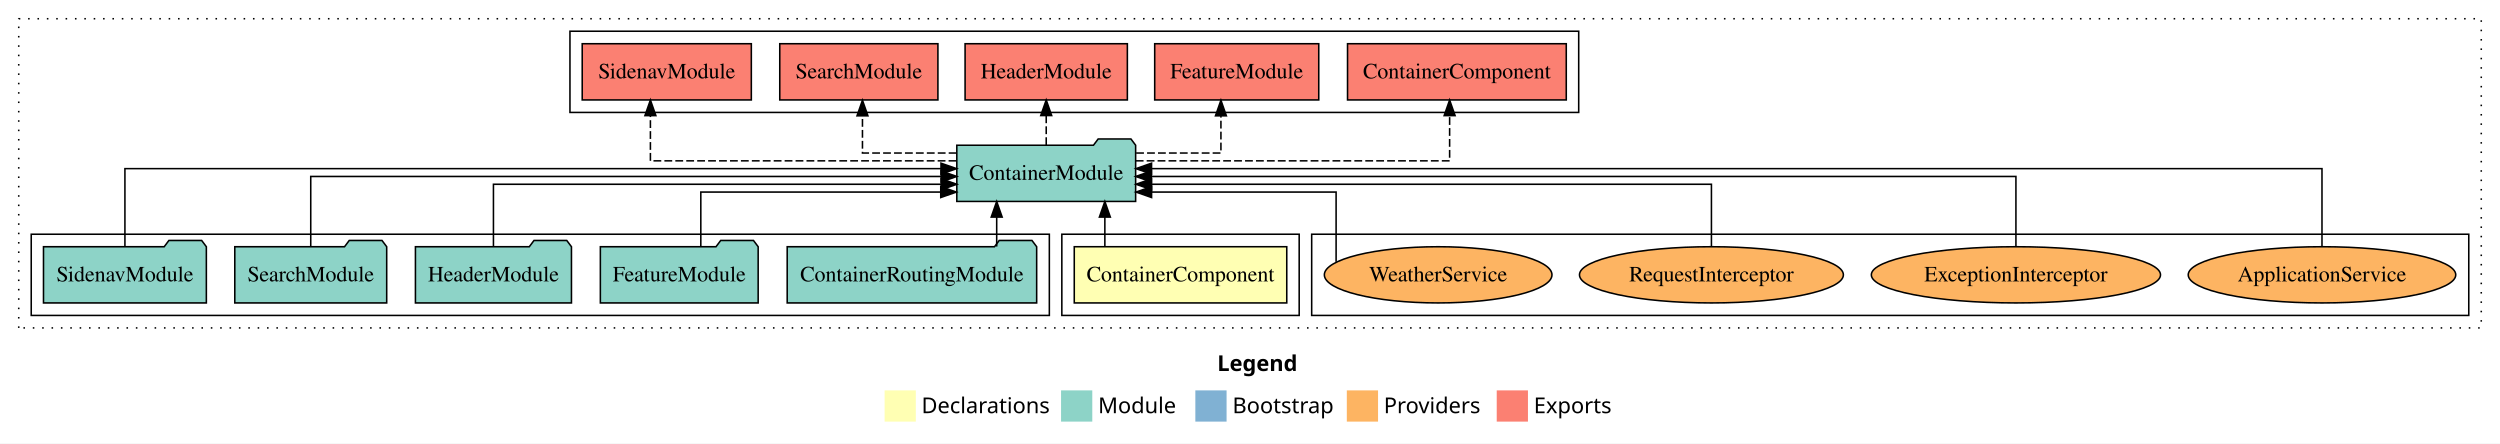
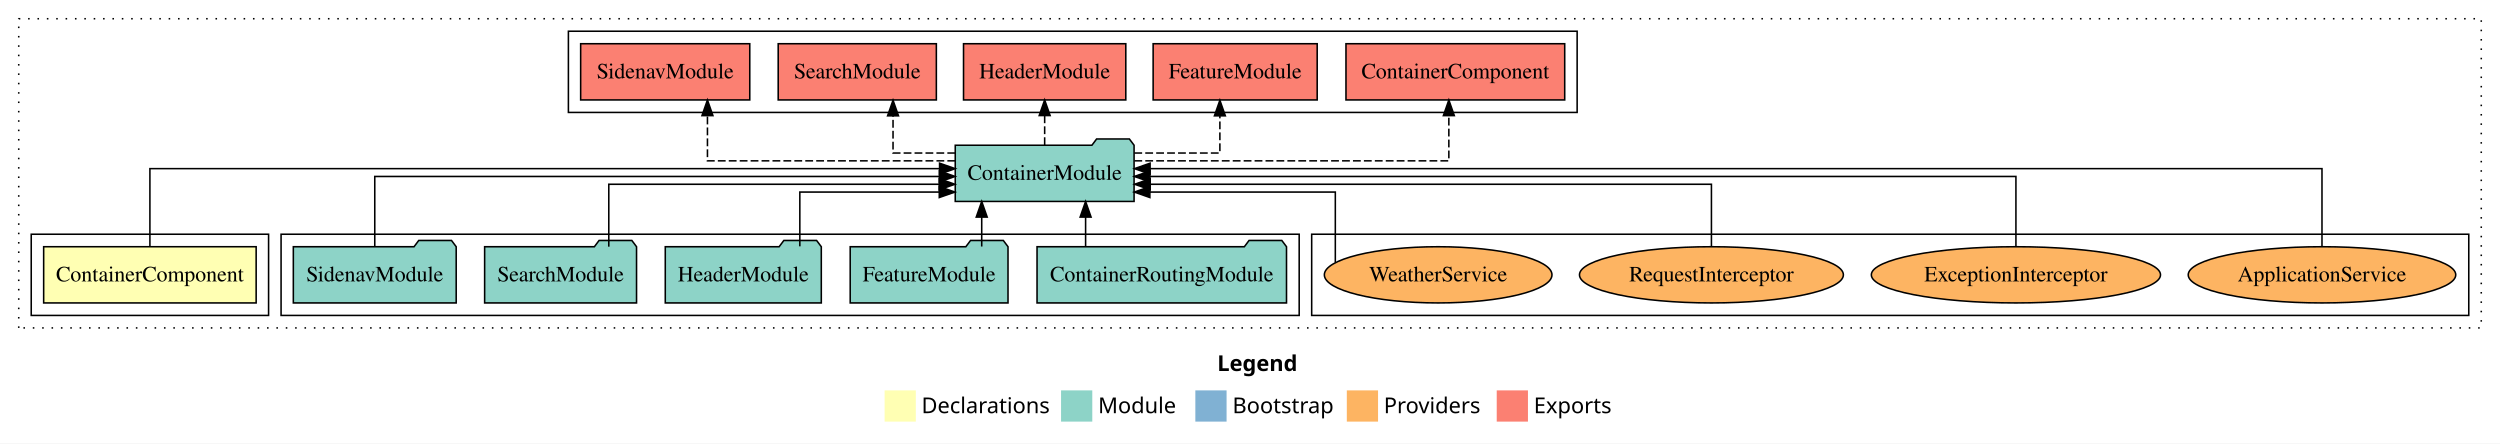
<svg xmlns="http://www.w3.org/2000/svg" width="1601pt" height="284pt" viewBox="0.00 0.00 1601.00 284.00">
  <g id="graph0" class="graph" transform="scale(1 1) rotate(0) translate(4 280)">
    <polygon fill="white" stroke="transparent" points="-4,4 -4,-280 1597,-280 1597,4 -4,4" />
    <text text-anchor="start" x="775.51" y="-42.4" font-family="sans-serif" font-weight="bold" font-size="14.00">Legend</text>
    <polygon fill="#ffffb3" stroke="transparent" points="562.5,-10 562.5,-30 582.5,-30 582.5,-10 562.5,-10" />
    <text text-anchor="start" x="586.13" y="-15.4" font-family="sans-serif" font-size="14.00">  Declarations</text>
    <polygon fill="#8dd3c7" stroke="transparent" points="675.5,-10 675.5,-30 695.5,-30 695.5,-10 675.5,-10" />
    <text text-anchor="start" x="699.23" y="-15.4" font-family="sans-serif" font-size="14.00">  Module</text>
    <polygon fill="#80b1d3" stroke="transparent" points="761.5,-10 761.5,-30 781.5,-30 781.5,-10 761.5,-10" />
    <text text-anchor="start" x="785.28" y="-15.4" font-family="sans-serif" font-size="14.00">  Bootstrap</text>
    <polygon fill="#fdb462" stroke="transparent" points="858.5,-10 858.5,-30 878.5,-30 878.5,-10 858.5,-10" />
    <text text-anchor="start" x="882.17" y="-15.4" font-family="sans-serif" font-size="14.00">  Providers</text>
    <polygon fill="#fb8072" stroke="transparent" points="954.5,-10 954.5,-30 974.5,-30 974.5,-10 954.5,-10" />
    <text text-anchor="start" x="978.23" y="-15.4" font-family="sans-serif" font-size="14.00">  Exports</text>
    <g id="clust1" class="cluster">
      <polygon fill="none" stroke="black" stroke-dasharray="1,5" points="8,-70 8,-268 1585,-268 1585,-70 8,-70" />
    </g>
    <g id="clust7" class="cluster">
      <polygon fill="none" stroke="black" points="836,-78 836,-130 1577,-130 1577,-78 836,-78" />
    </g>
-     <g id="clust2" class="cluster">
-       <polygon fill="none" stroke="black" points="676,-78 676,-130 828,-130 828,-78 676,-78" />
-     </g>
    <g id="clust4" class="cluster">
-       <polygon fill="none" stroke="black" points="16,-78 16,-130 668,-130 668,-78 16,-78" />
+       <polygon fill="none" stroke="black" points="176,-78 176,-130 828,-130 828,-78 176,-78" />
    </g>
    <g id="clust5" class="cluster">
-       <polygon fill="none" stroke="black" points="361,-208 361,-260 1007,-260 1007,-208 361,-208" />
+       <polygon fill="none" stroke="black" points="360,-208 360,-260 1006,-260 1006,-208 360,-208" />
+     </g>
+     <g id="clust2" class="cluster">
+       <polygon fill="none" stroke="black" points="16,-78 16,-130 168,-130 168,-78 16,-78" />
    </g>
    <g id="node1" class="node">
-       <polygon fill="#ffffb3" stroke="black" points="820.04,-122 683.96,-122 683.96,-86 820.04,-86 820.04,-122" />
-       <text text-anchor="middle" x="752" y="-99.8" font-family="Times,serif" font-size="14.00">ContainerComponent</text>
+       <polygon fill="#ffffb3" stroke="black" points="160.04,-122 23.96,-122 23.96,-86 160.04,-86 160.04,-122" />
+       <text text-anchor="middle" x="92" y="-99.8" font-family="Times,serif" font-size="14.00">ContainerComponent</text>
    </g>
    <g id="node2" class="node">
-       <polygon fill="#8dd3c7" stroke="black" points="723.26,-187 720.26,-191 699.26,-191 696.26,-187 608.74,-187 608.74,-151 723.26,-151 723.26,-187" />
-       <text text-anchor="middle" x="666" y="-164.8" font-family="Times,serif" font-size="14.00">ContainerModule</text>
+       <polygon fill="#8dd3c7" stroke="black" points="722.26,-187 719.26,-191 698.26,-191 695.26,-187 607.74,-187 607.74,-151 722.26,-151 722.26,-187" />
+       <text text-anchor="middle" x="665" y="-164.8" font-family="Times,serif" font-size="14.00">ContainerModule</text>
    </g>
    <g id="edge1" class="edge">
-       <path fill="none" stroke="black" d="M703.55,-122.11C703.55,-122.11 703.55,-140.99 703.55,-140.99" />
-       <polygon fill="black" stroke="black" points="700.05,-140.99 703.55,-150.99 707.05,-140.99 700.05,-140.99" />
+       <path fill="none" stroke="black" d="M92,-122.22C92,-142.37 92,-172 92,-172 92,-172 597.7,-172 597.7,-172" />
+       <polygon fill="black" stroke="black" points="597.7,-175.5 607.7,-172 597.7,-168.5 597.7,-175.5" />
    </g>
    <g id="node8" class="node">
-       <polygon fill="#fb8072" stroke="black" points="999.04,-252 858.96,-252 858.96,-216 999.04,-216 999.04,-252" />
-       <text text-anchor="middle" x="929" y="-229.8" font-family="Times,serif" font-size="14.00">ContainerComponent </text>
+       <polygon fill="#fb8072" stroke="black" points="998.04,-252 857.96,-252 857.96,-216 998.04,-216 998.04,-252" />
+       <text text-anchor="middle" x="928" y="-229.8" font-family="Times,serif" font-size="14.00">ContainerComponent </text>
    </g>
    <g id="edge7" class="edge">
-       <path fill="none" stroke="black" stroke-dasharray="5,2" d="M723.33,-177C799.44,-177 924.34,-177 924.34,-177 924.34,-177 924.34,-205.96 924.34,-205.96" />
-       <polygon fill="black" stroke="black" points="920.84,-205.96 924.34,-215.96 927.84,-205.96 920.84,-205.96" />
+       <path fill="none" stroke="black" stroke-dasharray="5,2" d="M722.44,-177C798.7,-177 923.84,-177 923.84,-177 923.84,-177 923.84,-205.96 923.84,-205.96" />
+       <polygon fill="black" stroke="black" points="920.34,-205.96 923.84,-215.96 927.34,-205.96 920.34,-205.96" />
    </g>
    <g id="node9" class="node">
-       <polygon fill="#fb8072" stroke="black" points="840.53,-252 735.47,-252 735.47,-216 840.53,-216 840.53,-252" />
-       <text text-anchor="middle" x="788" y="-229.8" font-family="Times,serif" font-size="14.00">FeatureModule </text>
+       <polygon fill="#fb8072" stroke="black" points="839.53,-252 734.47,-252 734.47,-216 839.53,-216 839.53,-252" />
+       <text text-anchor="middle" x="787" y="-229.8" font-family="Times,serif" font-size="14.00">FeatureModule </text>
    </g>
    <g id="edge8" class="edge">
-       <path fill="none" stroke="black" stroke-dasharray="5,2" d="M723.58,-182C750.99,-182 777.88,-182 777.88,-182 777.88,-182 777.88,-205.81 777.88,-205.81" />
-       <polygon fill="black" stroke="black" points="774.38,-205.81 777.88,-215.81 781.38,-205.81 774.38,-205.81" />
+       <path fill="none" stroke="black" stroke-dasharray="5,2" d="M722.42,-182C750.03,-182 777.21,-182 777.21,-182 777.21,-182 777.21,-205.81 777.21,-205.81" />
+       <polygon fill="black" stroke="black" points="773.71,-205.81 777.21,-215.81 780.71,-205.81 773.71,-205.81" />
    </g>
    <g id="node10" class="node">
-       <polygon fill="#fb8072" stroke="black" points="717.96,-252 614.04,-252 614.04,-216 717.96,-216 717.96,-252" />
-       <text text-anchor="middle" x="666" y="-229.8" font-family="Times,serif" font-size="14.00">HeaderModule </text>
+       <polygon fill="#fb8072" stroke="black" points="716.96,-252 613.04,-252 613.04,-216 716.96,-216 716.96,-252" />
+       <text text-anchor="middle" x="665" y="-229.8" font-family="Times,serif" font-size="14.00">HeaderModule </text>
    </g>
    <g id="edge9" class="edge">
-       <path fill="none" stroke="black" stroke-dasharray="5,2" d="M666,-187.11C666,-187.11 666,-205.99 666,-205.99" />
-       <polygon fill="black" stroke="black" points="662.5,-205.99 666,-215.99 669.5,-205.99 662.5,-205.99" />
+       <path fill="none" stroke="black" stroke-dasharray="5,2" d="M665,-187.11C665,-187.11 665,-205.99 665,-205.99" />
+       <polygon fill="black" stroke="black" points="661.5,-205.99 665,-215.99 668.5,-205.99 661.5,-205.99" />
    </g>
    <g id="node11" class="node">
-       <polygon fill="#fb8072" stroke="black" points="596.64,-252 495.36,-252 495.36,-216 596.64,-216 596.64,-252" />
-       <text text-anchor="middle" x="546" y="-229.8" font-family="Times,serif" font-size="14.00">SearchModule </text>
+       <polygon fill="#fb8072" stroke="black" points="595.64,-252 494.36,-252 494.36,-216 595.64,-216 595.64,-252" />
+       <text text-anchor="middle" x="545" y="-229.8" font-family="Times,serif" font-size="14.00">SearchModule </text>
    </g>
    <g id="edge10" class="edge">
-       <path fill="none" stroke="black" stroke-dasharray="5,2" d="M608.54,-182C578.66,-182 548.32,-182 548.32,-182 548.32,-182 548.32,-205.81 548.32,-205.81" />
-       <polygon fill="black" stroke="black" points="544.82,-205.81 548.32,-215.81 551.82,-205.81 544.82,-205.81" />
+       <path fill="none" stroke="black" stroke-dasharray="5,2" d="M607.68,-182C586.65,-182 567.9,-182 567.9,-182 567.9,-182 567.9,-205.81 567.9,-205.81" />
+       <polygon fill="black" stroke="black" points="564.4,-205.81 567.9,-215.81 571.4,-205.81 564.4,-205.81" />
    </g>
    <g id="node12" class="node">
-       <polygon fill="#fb8072" stroke="black" points="477.15,-252 368.85,-252 368.85,-216 477.15,-216 477.15,-252" />
-       <text text-anchor="middle" x="423" y="-229.8" font-family="Times,serif" font-size="14.00">SidenavModule </text>
+       <polygon fill="#fb8072" stroke="black" points="476.15,-252 367.85,-252 367.85,-216 476.15,-216 476.15,-252" />
+       <text text-anchor="middle" x="422" y="-229.8" font-family="Times,serif" font-size="14.00">SidenavModule </text>
    </g>
    <g id="edge11" class="edge">
-       <path fill="none" stroke="black" stroke-dasharray="5,2" d="M608.48,-177C533.69,-177 412.52,-177 412.52,-177 412.52,-177 412.52,-205.96 412.52,-205.96" />
-       <polygon fill="black" stroke="black" points="409.02,-205.96 412.52,-215.96 416.02,-205.96 409.02,-205.96" />
+       <path fill="none" stroke="black" stroke-dasharray="5,2" d="M607.7,-177C543.72,-177 449.05,-177 449.05,-177 449.05,-177 449.05,-205.96 449.05,-205.96" />
+       <polygon fill="black" stroke="black" points="445.55,-205.96 449.05,-215.96 452.55,-205.96 445.55,-205.96" />
    </g>
    <g id="node3" class="node">
-       <polygon fill="#8dd3c7" stroke="black" points="659.88,-122 656.88,-126 635.88,-126 632.88,-122 500.12,-122 500.12,-86 659.88,-86 659.88,-122" />
-       <text text-anchor="middle" x="580" y="-99.8" font-family="Times,serif" font-size="14.00">ContainerRoutingModule</text>
+       <polygon fill="#8dd3c7" stroke="black" points="819.88,-122 816.88,-126 795.88,-126 792.88,-122 660.12,-122 660.12,-86 819.88,-86 819.88,-122" />
+       <text text-anchor="middle" x="740" y="-99.8" font-family="Times,serif" font-size="14.00">ContainerRoutingModule</text>
    </g>
    <g id="edge2" class="edge">
-       <path fill="none" stroke="black" d="M634.28,-122.11C634.28,-122.11 634.28,-140.99 634.28,-140.99" />
-       <polygon fill="black" stroke="black" points="630.78,-140.99 634.28,-150.99 637.78,-140.99 630.78,-140.99" />
+       <path fill="none" stroke="black" d="M691.22,-122.11C691.22,-122.11 691.22,-140.99 691.22,-140.99" />
+       <polygon fill="black" stroke="black" points="687.72,-140.99 691.22,-150.99 694.72,-140.99 687.72,-140.99" />
    </g>
    <g id="node4" class="node">
-       <polygon fill="#8dd3c7" stroke="black" points="481.53,-122 478.53,-126 457.53,-126 454.53,-122 380.47,-122 380.47,-86 481.53,-86 481.53,-122" />
-       <text text-anchor="middle" x="431" y="-99.8" font-family="Times,serif" font-size="14.00">FeatureModule</text>
+       <polygon fill="#8dd3c7" stroke="black" points="641.53,-122 638.53,-126 617.53,-126 614.53,-122 540.47,-122 540.47,-86 641.53,-86 641.53,-122" />
+       <text text-anchor="middle" x="591" y="-99.8" font-family="Times,serif" font-size="14.00">FeatureModule</text>
    </g>
    <g id="edge3" class="edge">
-       <path fill="none" stroke="black" d="M444.8,-122.24C444.8,-137.57 444.8,-157 444.8,-157 444.8,-157 598.46,-157 598.46,-157" />
-       <polygon fill="black" stroke="black" points="598.46,-160.5 608.46,-157 598.46,-153.5 598.46,-160.5" />
+       <path fill="none" stroke="black" d="M624.69,-122.11C624.69,-122.11 624.69,-140.99 624.69,-140.99" />
+       <polygon fill="black" stroke="black" points="621.19,-140.99 624.69,-150.99 628.19,-140.99 621.19,-140.99" />
    </g>
    <g id="node5" class="node">
-       <polygon fill="#8dd3c7" stroke="black" points="361.96,-122 358.96,-126 337.96,-126 334.96,-122 262.04,-122 262.04,-86 361.96,-86 361.96,-122" />
-       <text text-anchor="middle" x="312" y="-99.8" font-family="Times,serif" font-size="14.00">HeaderModule</text>
+       <polygon fill="#8dd3c7" stroke="black" points="521.96,-122 518.96,-126 497.96,-126 494.96,-122 422.04,-122 422.04,-86 521.96,-86 521.96,-122" />
+       <text text-anchor="middle" x="472" y="-99.8" font-family="Times,serif" font-size="14.00">HeaderModule</text>
    </g>
    <g id="edge4" class="edge">
-       <path fill="none" stroke="black" d="M312,-122.03C312,-139.06 312,-162 312,-162 312,-162 598.73,-162 598.73,-162" />
-       <polygon fill="black" stroke="black" points="598.73,-165.5 608.73,-162 598.73,-158.5 598.73,-165.5" />
+       <path fill="none" stroke="black" d="M508.21,-122.24C508.21,-137.57 508.21,-157 508.21,-157 508.21,-157 597.51,-157 597.51,-157" />
+       <polygon fill="black" stroke="black" points="597.51,-160.5 607.51,-157 597.51,-153.5 597.51,-160.5" />
    </g>
    <g id="node6" class="node">
-       <polygon fill="#8dd3c7" stroke="black" points="243.64,-122 240.64,-126 219.64,-126 216.64,-122 146.36,-122 146.36,-86 243.64,-86 243.64,-122" />
-       <text text-anchor="middle" x="195" y="-99.8" font-family="Times,serif" font-size="14.00">SearchModule</text>
+       <polygon fill="#8dd3c7" stroke="black" points="403.64,-122 400.64,-126 379.64,-126 376.64,-122 306.36,-122 306.36,-86 403.64,-86 403.64,-122" />
+       <text text-anchor="middle" x="355" y="-99.8" font-family="Times,serif" font-size="14.00">SearchModule</text>
    </g>
    <g id="edge5" class="edge">
-       <path fill="none" stroke="black" d="M195,-122.22C195,-140.83 195,-167 195,-167 195,-167 598.72,-167 598.72,-167" />
-       <polygon fill="black" stroke="black" points="598.72,-170.5 608.72,-167 598.72,-163.5 598.72,-170.5" />
+       <path fill="none" stroke="black" d="M385.87,-122.03C385.87,-139.06 385.87,-162 385.87,-162 385.87,-162 597.5,-162 597.5,-162" />
+       <polygon fill="black" stroke="black" points="597.5,-165.5 607.5,-162 597.5,-158.5 597.5,-165.5" />
    </g>
    <g id="node7" class="node">
-       <polygon fill="#8dd3c7" stroke="black" points="128.15,-122 125.15,-126 104.15,-126 101.15,-122 23.85,-122 23.85,-86 128.15,-86 128.15,-122" />
-       <text text-anchor="middle" x="76" y="-99.8" font-family="Times,serif" font-size="14.00">SidenavModule</text>
+       <polygon fill="#8dd3c7" stroke="black" points="288.15,-122 285.15,-126 264.15,-126 261.15,-122 183.85,-122 183.85,-86 288.15,-86 288.15,-122" />
+       <text text-anchor="middle" x="236" y="-99.8" font-family="Times,serif" font-size="14.00">SidenavModule</text>
    </g>
    <g id="edge6" class="edge">
-       <path fill="none" stroke="black" d="M76,-122.22C76,-142.37 76,-172 76,-172 76,-172 598.62,-172 598.62,-172" />
-       <polygon fill="black" stroke="black" points="598.62,-175.5 608.62,-172 598.62,-168.5 598.62,-175.5" />
+       <path fill="none" stroke="black" d="M236,-122.22C236,-140.83 236,-167 236,-167 236,-167 597.59,-167 597.59,-167" />
+       <polygon fill="black" stroke="black" points="597.59,-170.5 607.59,-167 597.59,-163.5 597.59,-170.5" />
    </g>
    <g id="node13" class="node">
      <ellipse fill="#fdb462" stroke="black" cx="1483" cy="-104" rx="85.67" ry="18" />
      <text text-anchor="middle" x="1483" y="-99.8" font-family="Times,serif" font-size="14.00">ApplicationService</text>
    </g>
    <g id="edge12" class="edge">
-       <path fill="none" stroke="black" d="M1483,-122.22C1483,-142.37 1483,-172 1483,-172 1483,-172 733.45,-172 733.45,-172" />
-       <polygon fill="black" stroke="black" points="733.45,-168.5 723.45,-172 733.45,-175.5 733.45,-168.5" />
+       <path fill="none" stroke="black" d="M1483,-122.22C1483,-142.37 1483,-172 1483,-172 1483,-172 732.52,-172 732.52,-172" />
+       <polygon fill="black" stroke="black" points="732.52,-168.5 722.52,-172 732.52,-175.5 732.52,-168.5" />
    </g>
    <g id="node14" class="node">
      <ellipse fill="#fdb462" stroke="black" cx="1287" cy="-104" rx="92.6" ry="18" />
      <text text-anchor="middle" x="1287" y="-99.8" font-family="Times,serif" font-size="14.00">ExceptionInterceptor</text>
    </g>
    <g id="edge13" class="edge">
-       <path fill="none" stroke="black" d="M1287,-122.22C1287,-140.83 1287,-167 1287,-167 1287,-167 733.31,-167 733.31,-167" />
-       <polygon fill="black" stroke="black" points="733.31,-163.5 723.31,-167 733.31,-170.5 733.31,-163.5" />
+       <path fill="none" stroke="black" d="M1287,-122.22C1287,-140.83 1287,-167 1287,-167 1287,-167 732.4,-167 732.4,-167" />
+       <polygon fill="black" stroke="black" points="732.4,-163.5 722.4,-167 732.4,-170.5 732.4,-163.5" />
    </g>
    <g id="node15" class="node">
      <ellipse fill="#fdb462" stroke="black" cx="1092" cy="-104" rx="84.51" ry="18" />
      <text text-anchor="middle" x="1092" y="-99.8" font-family="Times,serif" font-size="14.00">RequestInterceptor</text>
    </g>
    <g id="edge14" class="edge">
-       <path fill="none" stroke="black" d="M1092,-122.03C1092,-139.06 1092,-162 1092,-162 1092,-162 733.45,-162 733.45,-162" />
-       <polygon fill="black" stroke="black" points="733.45,-158.5 723.45,-162 733.45,-165.5 733.45,-158.5" />
+       <path fill="none" stroke="black" d="M1092,-122.03C1092,-139.06 1092,-162 1092,-162 1092,-162 732.59,-162 732.59,-162" />
+       <polygon fill="black" stroke="black" points="732.59,-158.5 722.59,-162 732.59,-165.5 732.59,-158.5" />
    </g>
    <g id="node16" class="node">
      <ellipse fill="#fdb462" stroke="black" cx="917" cy="-104" rx="72.89" ry="18" />
      <text text-anchor="middle" x="917" y="-99.8" font-family="Times,serif" font-size="14.00">WeatherService</text>
    </g>
    <g id="edge15" class="edge">
-       <path fill="none" stroke="black" d="M851.64,-112.28C851.64,-127.19 851.64,-157 851.64,-157 851.64,-157 733.47,-157 733.47,-157" />
-       <polygon fill="black" stroke="black" points="733.47,-153.5 723.47,-157 733.47,-160.5 733.47,-153.5" />
+       <path fill="none" stroke="black" d="M851.14,-111.82C851.14,-126.56 851.14,-157 851.14,-157 851.14,-157 732.37,-157 732.37,-157" />
+       <polygon fill="black" stroke="black" points="732.37,-153.5 722.37,-157 732.37,-160.5 732.37,-153.5" />
    </g>
  </g>
</svg>
